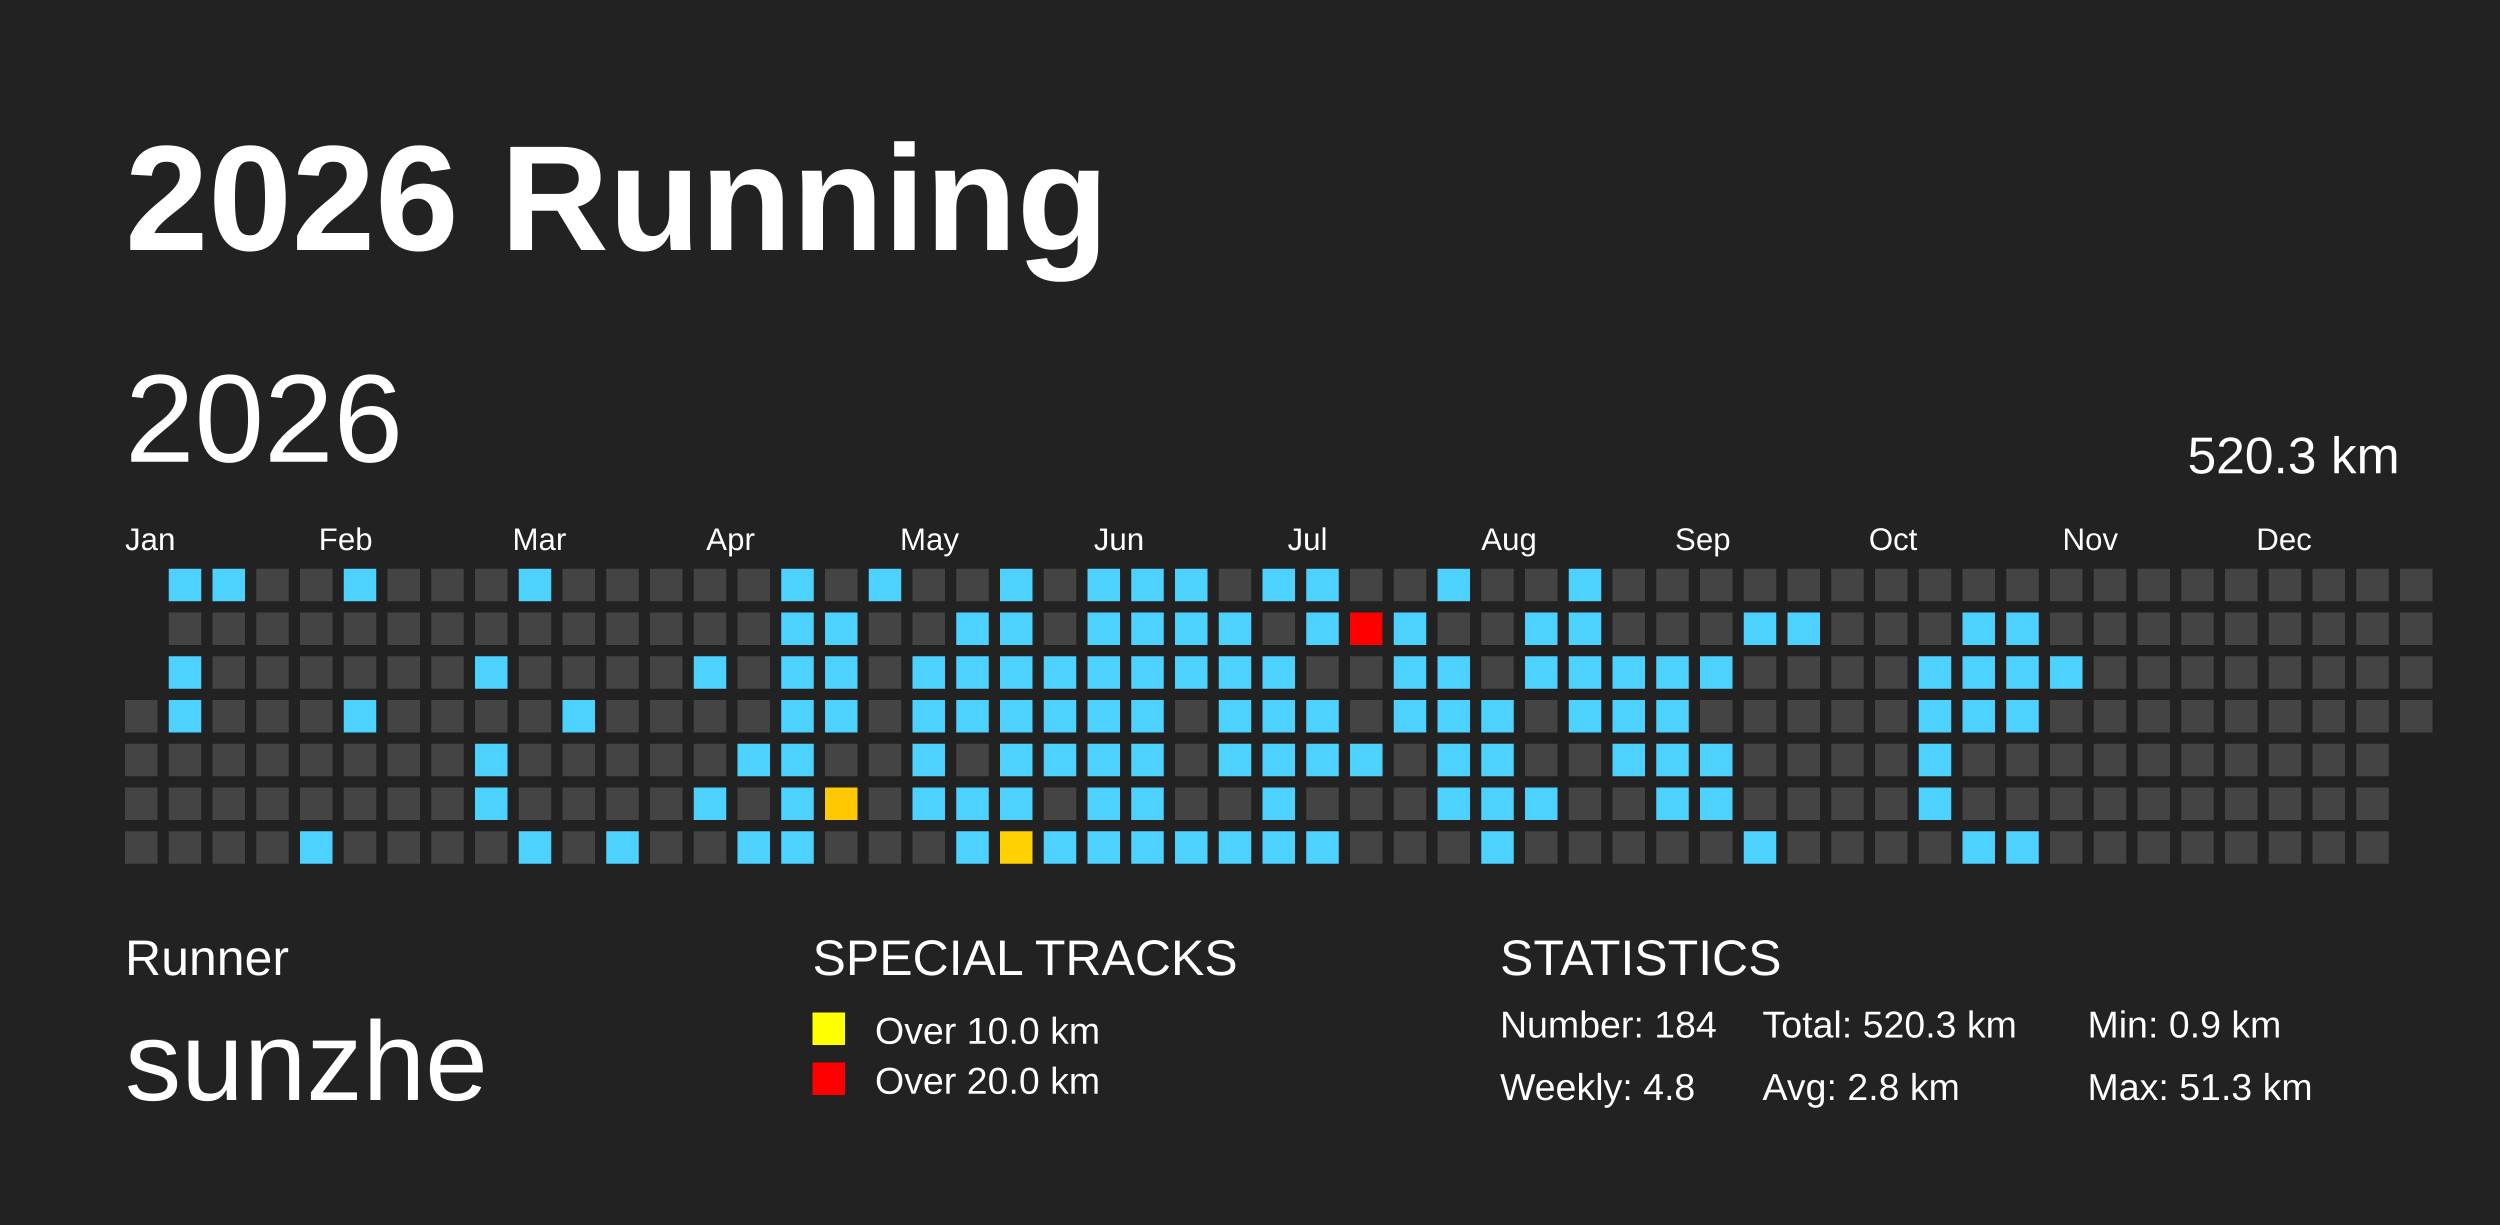
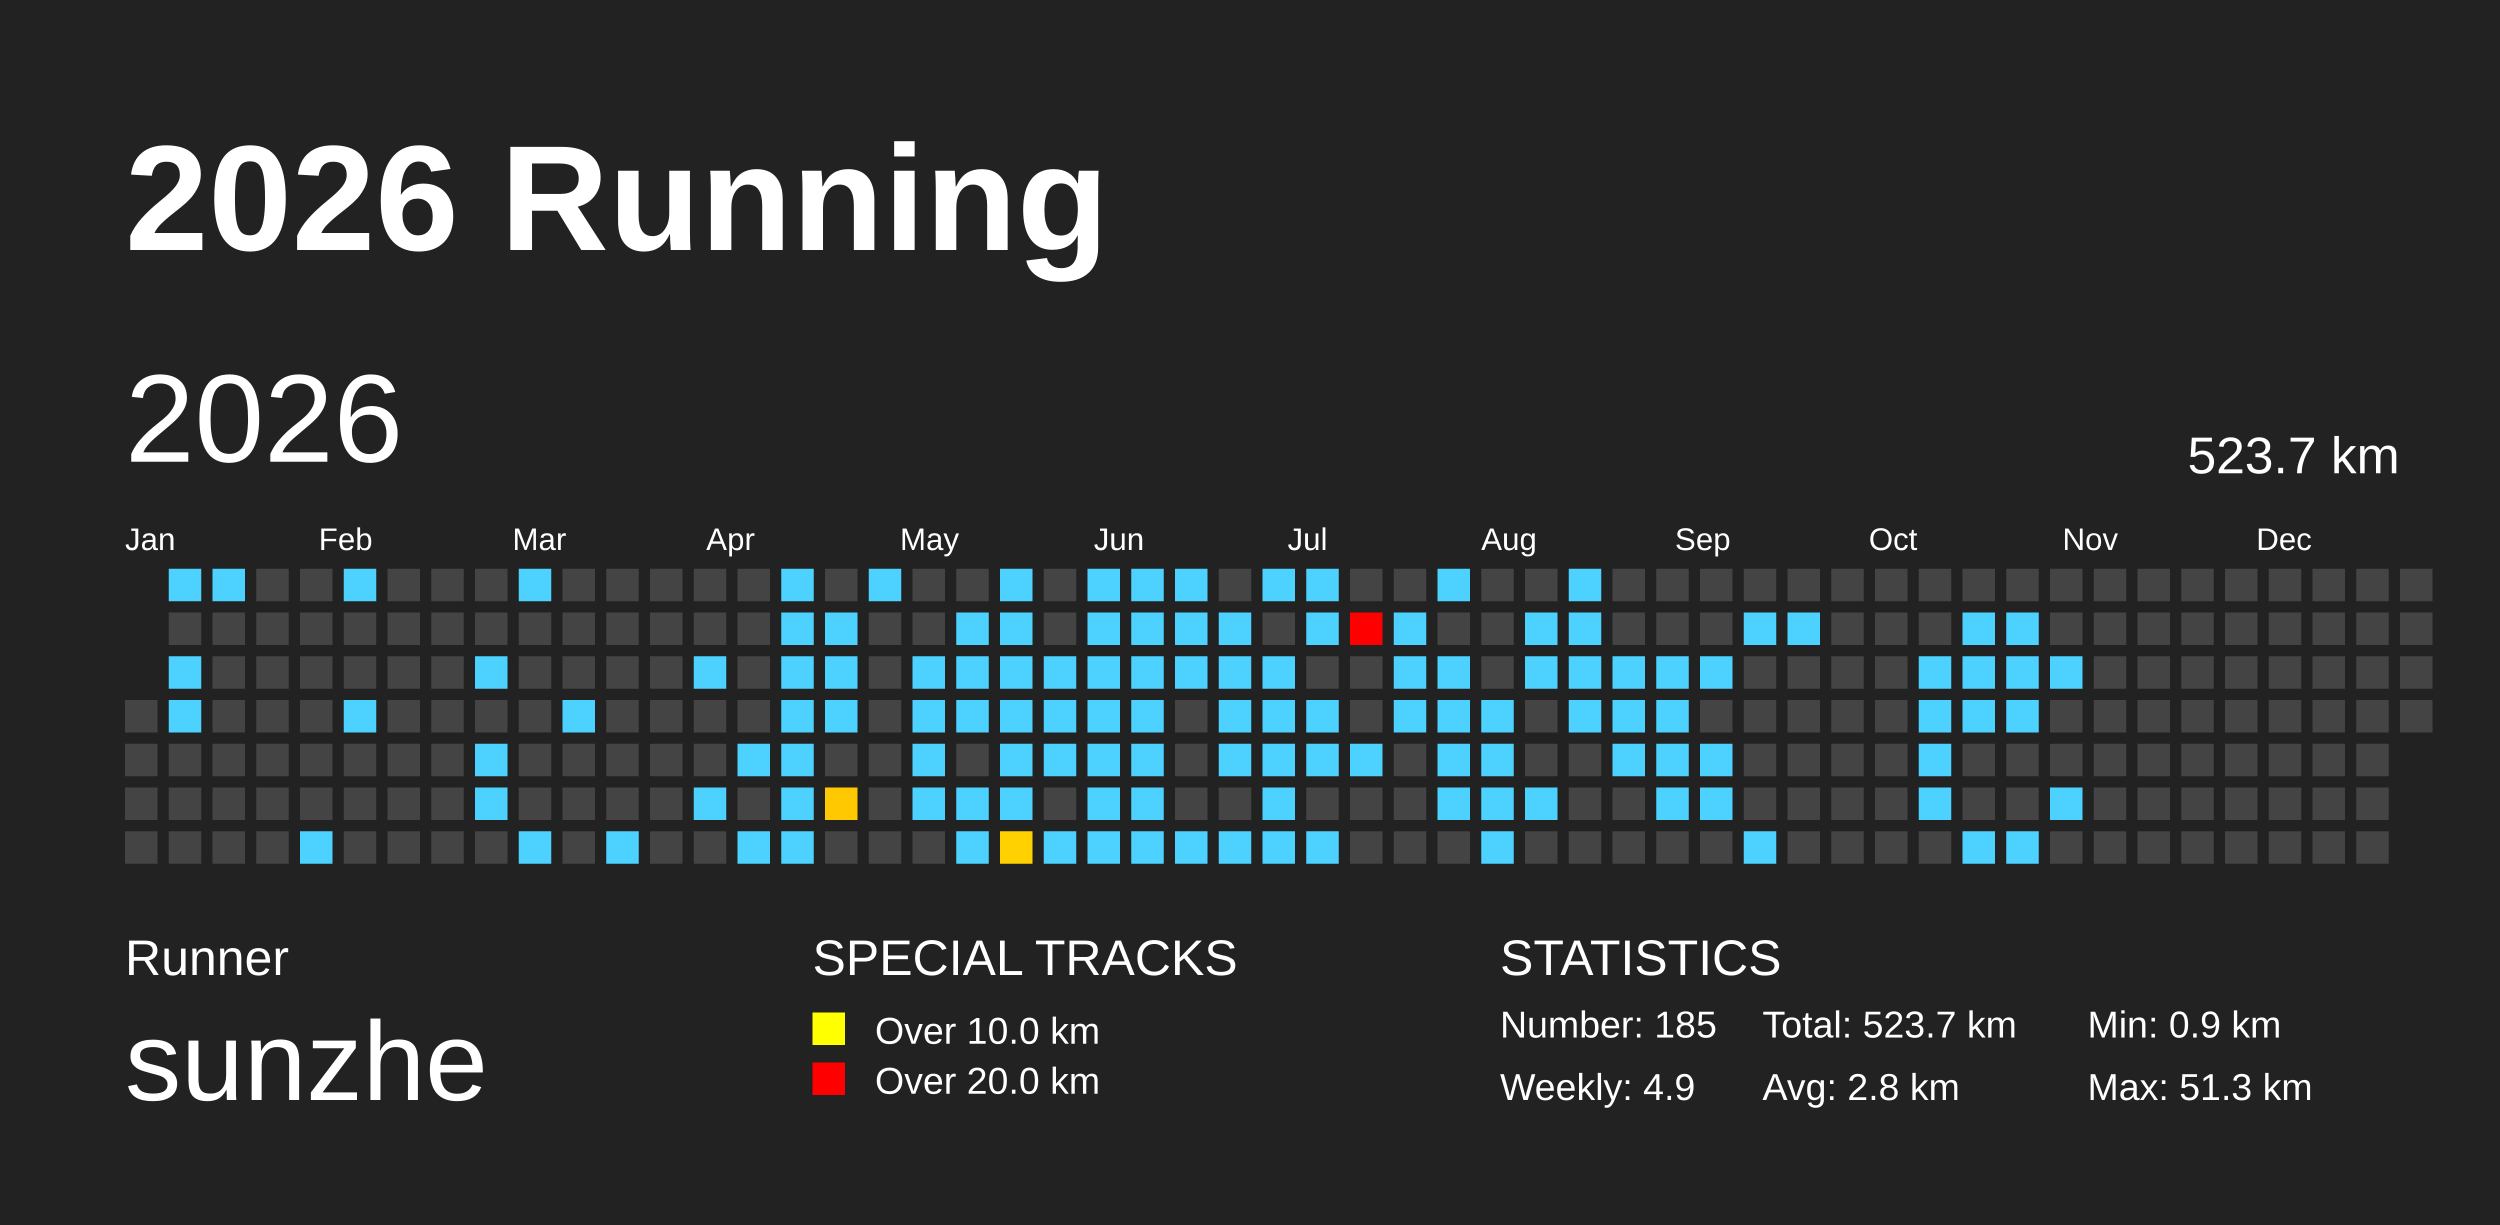
<svg xmlns="http://www.w3.org/2000/svg" baseProfile="full" height="98mm" version="1.1" viewBox="0,0,200,98" width="200mm">
  <defs />
  <rect fill="#222222" height="98" width="200" x="0" y="0" />
  <text fill="#FFFFFF" style="font-size:12px; font-family:Arial; font-weight:bold;" x="10" y="20">2026 Running</text>
  <text fill="#FFFFFF" style="font-size:4px; font-family:Arial" x="10" y="78">Runner</text>
  <text fill="#FFFFFF" style="font-size:9px; font-family:Arial" x="10" y="88">sunzhe</text>
  <text fill="#FFFFFF" style="font-size:4px; font-family:Arial" x="65" y="78">SPECIAL TRACKS</text>
  <rect fill="yellow" height="2.6" width="2.6" x="65" y="81" />
  <text fill="#FFFFFF" style="font-size:3px; font-family:Arial" x="70" y="83.5">Over 10.0 km</text>
  <rect fill="red" height="2.6" width="2.6" x="65" y="85" />
  <text fill="#FFFFFF" style="font-size:3px; font-family:Arial" x="70" y="87.5">Over 20.0 km</text>
  <text fill="#FFFFFF" style="font-size:4px; font-family:Arial" x="120" y="78">STATISTICS</text>
-   <text fill="#FFFFFF" style="font-size:3px; font-family:Arial" x="120" y="83">Number: 184</text>
-   <text fill="#FFFFFF" style="font-size:3px; font-family:Arial" x="120" y="88">Weekly: 4.8</text>
-   <text fill="#FFFFFF" style="font-size:3px; font-family:Arial" x="141" y="83">Total: 520.3 km</text>
+   <text fill="#FFFFFF" style="font-size:3px; font-family:Arial" x="120" y="83">Number: 185</text>
+   <text fill="#FFFFFF" style="font-size:3px; font-family:Arial" x="120" y="88">Weekly: 4.9</text>
+   <text fill="#FFFFFF" style="font-size:3px; font-family:Arial" x="141" y="83">Total: 523.7 km</text>
  <text fill="#FFFFFF" style="font-size:3px; font-family:Arial" x="141" y="88">Avg: 2.8 km</text>
  <text fill="#FFFFFF" style="font-size:3px; font-family:Arial" x="167" y="83">Min: 0.9 km</text>
  <text fill="#FFFFFF" style="font-size:3px; font-family:Arial" x="167" y="88">Max: 51.3 km</text>
  <text dominant-baseline="hanging" fill="#FFFFFF" style="font-size:10.0px; font-family:Arial;" x="10" y="30">2026</text>
-   <text dominant-baseline="hanging" fill="#FFFFFF" style="font-size:4.125px; font-family:Arial;" x="175" y="35">520.3 km</text>
+   <text dominant-baseline="hanging" fill="#FFFFFF" style="font-size:4.125px; font-family:Arial;" x="175" y="35">523.7 km</text>
  <text fill="#FFFFFF" style="font-size:2.5px; font-family:Arial" x="10.0" y="44">Jan</text>
  <text fill="#FFFFFF" style="font-size:2.5px; font-family:Arial" x="25.5" y="44">Feb</text>
  <text fill="#FFFFFF" style="font-size:2.5px; font-family:Arial" x="41.0" y="44">Mar</text>
  <text fill="#FFFFFF" style="font-size:2.5px; font-family:Arial" x="56.5" y="44">Apr</text>
  <text fill="#FFFFFF" style="font-size:2.5px; font-family:Arial" x="72.0" y="44">May</text>
  <text fill="#FFFFFF" style="font-size:2.5px; font-family:Arial" x="87.5" y="44">Jun</text>
  <text fill="#FFFFFF" style="font-size:2.5px; font-family:Arial" x="103.0" y="44">Jul</text>
  <text fill="#FFFFFF" style="font-size:2.5px; font-family:Arial" x="118.5" y="44">Aug</text>
  <text fill="#FFFFFF" style="font-size:2.5px; font-family:Arial" x="134.0" y="44">Sep</text>
  <text fill="#FFFFFF" style="font-size:2.5px; font-family:Arial" x="149.5" y="44">Oct</text>
  <text fill="#FFFFFF" style="font-size:2.5px; font-family:Arial" x="165.0" y="44">Nov</text>
  <text fill="#FFFFFF" style="font-size:2.5px; font-family:Arial" x="180.5" y="44">Dec</text>
  <rect fill="#444444" height="2.6" width="2.6" x="10.0" y="56.0" />
  <rect fill="#444444" height="2.6" width="2.6" x="10.0" y="59.5" />
  <rect fill="#444444" height="2.6" width="2.6" x="10.0" y="63.0" />
  <rect fill="#444444" height="2.6" width="2.6" x="10.0" y="66.5" />
  <rect fill="#4dd2ff" height="2.6" width="2.6" x="13.5" y="45.5" />
  <rect fill="#444444" height="2.6" width="2.6" x="13.5" y="49.0" />
  <rect fill="#4dd2ff" height="2.6" width="2.6" x="13.5" y="52.5" />
  <rect fill="#4dd2ff" height="2.6" width="2.6" x="13.5" y="56.0" />
  <rect fill="#444444" height="2.6" width="2.6" x="13.5" y="59.5" />
  <rect fill="#444444" height="2.6" width="2.6" x="13.5" y="63.0" />
  <rect fill="#444444" height="2.6" width="2.6" x="13.5" y="66.5" />
  <rect fill="#4dd2ff" height="2.6" width="2.6" x="17.0" y="45.5" />
  <rect fill="#444444" height="2.6" width="2.6" x="17.0" y="49.0" />
  <rect fill="#444444" height="2.6" width="2.6" x="17.0" y="52.5" />
  <rect fill="#444444" height="2.6" width="2.6" x="17.0" y="56.0" />
  <rect fill="#444444" height="2.6" width="2.6" x="17.0" y="59.5" />
  <rect fill="#444444" height="2.6" width="2.6" x="17.0" y="63.0" />
  <rect fill="#444444" height="2.6" width="2.6" x="17.0" y="66.5" />
  <rect fill="#444444" height="2.6" width="2.6" x="20.5" y="45.5" />
  <rect fill="#444444" height="2.6" width="2.6" x="20.5" y="49.0" />
  <rect fill="#444444" height="2.6" width="2.6" x="20.5" y="52.5" />
  <rect fill="#444444" height="2.6" width="2.6" x="20.5" y="56.0" />
  <rect fill="#444444" height="2.6" width="2.6" x="20.5" y="59.5" />
  <rect fill="#444444" height="2.6" width="2.6" x="20.5" y="63.0" />
  <rect fill="#444444" height="2.6" width="2.6" x="20.5" y="66.5" />
  <rect fill="#444444" height="2.6" width="2.6" x="24.0" y="45.5" />
  <rect fill="#444444" height="2.6" width="2.6" x="24.0" y="49.0" />
  <rect fill="#444444" height="2.6" width="2.6" x="24.0" y="52.5" />
  <rect fill="#444444" height="2.6" width="2.6" x="24.0" y="56.0" />
  <rect fill="#444444" height="2.6" width="2.6" x="24.0" y="59.5" />
  <rect fill="#444444" height="2.6" width="2.6" x="24.0" y="63.0" />
  <rect fill="#4dd2ff" height="2.6" width="2.6" x="24.0" y="66.5" />
  <rect fill="#4dd2ff" height="2.6" width="2.6" x="27.5" y="45.5" />
  <rect fill="#444444" height="2.6" width="2.6" x="27.5" y="49.0" />
  <rect fill="#444444" height="2.6" width="2.6" x="27.5" y="52.5" />
  <rect fill="#4dd2ff" height="2.6" width="2.6" x="27.5" y="56.0" />
  <rect fill="#444444" height="2.6" width="2.6" x="27.5" y="59.5" />
  <rect fill="#444444" height="2.6" width="2.6" x="27.5" y="63.0" />
  <rect fill="#444444" height="2.6" width="2.6" x="27.5" y="66.5" />
  <rect fill="#444444" height="2.6" width="2.6" x="31.0" y="45.5" />
  <rect fill="#444444" height="2.6" width="2.6" x="31.0" y="49.0" />
  <rect fill="#444444" height="2.6" width="2.6" x="31.0" y="52.5" />
  <rect fill="#444444" height="2.6" width="2.6" x="31.0" y="56.0" />
  <rect fill="#444444" height="2.6" width="2.6" x="31.0" y="59.5" />
  <rect fill="#444444" height="2.6" width="2.6" x="31.0" y="63.0" />
  <rect fill="#444444" height="2.6" width="2.6" x="31.0" y="66.5" />
  <rect fill="#444444" height="2.6" width="2.6" x="34.5" y="45.5" />
  <rect fill="#444444" height="2.6" width="2.6" x="34.5" y="49.0" />
  <rect fill="#444444" height="2.6" width="2.6" x="34.5" y="52.5" />
  <rect fill="#444444" height="2.6" width="2.6" x="34.5" y="56.0" />
  <rect fill="#444444" height="2.6" width="2.6" x="34.5" y="59.5" />
  <rect fill="#444444" height="2.6" width="2.6" x="34.5" y="63.0" />
  <rect fill="#444444" height="2.6" width="2.6" x="34.5" y="66.5" />
  <rect fill="#444444" height="2.6" width="2.6" x="38.0" y="45.5" />
  <rect fill="#444444" height="2.6" width="2.6" x="38.0" y="49.0" />
  <rect fill="#4dd2ff" height="2.6" width="2.6" x="38.0" y="52.5" />
  <rect fill="#444444" height="2.6" width="2.6" x="38.0" y="56.0" />
  <rect fill="#4dd2ff" height="2.6" width="2.6" x="38.0" y="59.5" />
  <rect fill="#4dd2ff" height="2.6" width="2.6" x="38.0" y="63.0" />
  <rect fill="#444444" height="2.6" width="2.6" x="38.0" y="66.5" />
  <rect fill="#4dd2ff" height="2.6" width="2.6" x="41.5" y="45.5" />
  <rect fill="#444444" height="2.6" width="2.6" x="41.5" y="49.0" />
  <rect fill="#444444" height="2.6" width="2.6" x="41.5" y="52.5" />
  <rect fill="#444444" height="2.6" width="2.6" x="41.5" y="56.0" />
  <rect fill="#444444" height="2.6" width="2.6" x="41.5" y="59.5" />
  <rect fill="#444444" height="2.6" width="2.6" x="41.5" y="63.0" />
  <rect fill="#4dd2ff" height="2.6" width="2.6" x="41.5" y="66.5" />
  <rect fill="#444444" height="2.6" width="2.6" x="45.0" y="45.5" />
  <rect fill="#444444" height="2.6" width="2.6" x="45.0" y="49.0" />
  <rect fill="#444444" height="2.6" width="2.6" x="45.0" y="52.5" />
  <rect fill="#4dd2ff" height="2.6" width="2.6" x="45.0" y="56.0" />
  <rect fill="#444444" height="2.6" width="2.6" x="45.0" y="59.5" />
  <rect fill="#444444" height="2.6" width="2.6" x="45.0" y="63.0" />
  <rect fill="#444444" height="2.6" width="2.6" x="45.0" y="66.5" />
  <rect fill="#444444" height="2.6" width="2.6" x="48.5" y="45.5" />
  <rect fill="#444444" height="2.6" width="2.6" x="48.5" y="49.0" />
  <rect fill="#444444" height="2.6" width="2.6" x="48.5" y="52.5" />
  <rect fill="#444444" height="2.6" width="2.6" x="48.5" y="56.0" />
  <rect fill="#444444" height="2.6" width="2.6" x="48.5" y="59.5" />
  <rect fill="#444444" height="2.6" width="2.6" x="48.5" y="63.0" />
  <rect fill="#4dd2ff" height="2.6" width="2.6" x="48.5" y="66.5" />
  <rect fill="#444444" height="2.6" width="2.6" x="52.0" y="45.5" />
  <rect fill="#444444" height="2.6" width="2.6" x="52.0" y="49.0" />
  <rect fill="#444444" height="2.6" width="2.6" x="52.0" y="52.5" />
  <rect fill="#444444" height="2.6" width="2.6" x="52.0" y="56.0" />
  <rect fill="#444444" height="2.6" width="2.6" x="52.0" y="59.5" />
  <rect fill="#444444" height="2.6" width="2.6" x="52.0" y="63.0" />
  <rect fill="#444444" height="2.6" width="2.6" x="52.0" y="66.5" />
  <rect fill="#444444" height="2.6" width="2.6" x="55.5" y="45.5" />
  <rect fill="#444444" height="2.6" width="2.6" x="55.5" y="49.0" />
  <rect fill="#4dd2ff" height="2.6" width="2.6" x="55.5" y="52.5" />
  <rect fill="#444444" height="2.6" width="2.6" x="55.5" y="56.0" />
  <rect fill="#444444" height="2.6" width="2.6" x="55.5" y="59.5" />
  <rect fill="#4dd2ff" height="2.6" width="2.6" x="55.5" y="63.0" />
  <rect fill="#444444" height="2.6" width="2.6" x="55.5" y="66.5" />
  <rect fill="#444444" height="2.6" width="2.6" x="59.0" y="45.5" />
  <rect fill="#444444" height="2.6" width="2.6" x="59.0" y="49.0" />
  <rect fill="#444444" height="2.6" width="2.6" x="59.0" y="52.5" />
  <rect fill="#444444" height="2.6" width="2.6" x="59.0" y="56.0" />
  <rect fill="#4dd2ff" height="2.6" width="2.6" x="59.0" y="59.5" />
  <rect fill="#444444" height="2.6" width="2.6" x="59.0" y="63.0" />
  <rect fill="#4dd2ff" height="2.6" width="2.6" x="59.0" y="66.5" />
  <rect fill="#4dd2ff" height="2.6" width="2.6" x="62.5" y="45.5" />
  <rect fill="#4dd2ff" height="2.6" width="2.6" x="62.5" y="49.0" />
  <rect fill="#4dd2ff" height="2.6" width="2.6" x="62.5" y="52.5" />
  <rect fill="#4dd2ff" height="2.6" width="2.6" x="62.5" y="56.0" />
  <rect fill="#4dd2ff" height="2.6" width="2.6" x="62.5" y="59.5" />
  <rect fill="#4dd2ff" height="2.6" width="2.6" x="62.5" y="63.0" />
  <rect fill="#4dd2ff" height="2.6" width="2.6" x="62.5" y="66.5" />
  <rect fill="#444444" height="2.6" width="2.6" x="66.0" y="45.5" />
  <rect fill="#4dd2ff" height="2.6" width="2.6" x="66.0" y="49.0" />
  <rect fill="#4dd2ff" height="2.6" width="2.6" x="66.0" y="52.5" />
  <rect fill="#4dd2ff" height="2.6" width="2.6" x="66.0" y="56.0" />
  <rect fill="#444444" height="2.6" width="2.6" x="66.0" y="59.5" />
  <rect fill="#ffc800" height="2.6" width="2.6" x="66.0" y="63.0" />
  <rect fill="#444444" height="2.6" width="2.6" x="66.0" y="66.5" />
  <rect fill="#4dd2ff" height="2.6" width="2.6" x="69.5" y="45.5" />
  <rect fill="#444444" height="2.6" width="2.6" x="69.5" y="49.0" />
  <rect fill="#444444" height="2.6" width="2.6" x="69.5" y="52.5" />
  <rect fill="#444444" height="2.6" width="2.6" x="69.5" y="56.0" />
  <rect fill="#444444" height="2.6" width="2.6" x="69.5" y="59.5" />
  <rect fill="#444444" height="2.6" width="2.6" x="69.5" y="63.0" />
  <rect fill="#444444" height="2.6" width="2.6" x="69.5" y="66.5" />
  <rect fill="#444444" height="2.6" width="2.6" x="73.0" y="45.5" />
  <rect fill="#444444" height="2.6" width="2.6" x="73.0" y="49.0" />
  <rect fill="#4dd2ff" height="2.6" width="2.6" x="73.0" y="52.5" />
  <rect fill="#4dd2ff" height="2.6" width="2.6" x="73.0" y="56.0" />
  <rect fill="#4dd2ff" height="2.6" width="2.6" x="73.0" y="59.5" />
  <rect fill="#4dd2ff" height="2.6" width="2.6" x="73.0" y="63.0" />
  <rect fill="#444444" height="2.6" width="2.6" x="73.0" y="66.5" />
  <rect fill="#444444" height="2.6" width="2.6" x="76.5" y="45.5" />
  <rect fill="#4dd2ff" height="2.6" width="2.6" x="76.5" y="49.0" />
  <rect fill="#4dd2ff" height="2.6" width="2.6" x="76.5" y="52.5" />
  <rect fill="#4dd2ff" height="2.6" width="2.6" x="76.5" y="56.0" />
  <rect fill="#444444" height="2.6" width="2.6" x="76.5" y="59.5" />
  <rect fill="#4dd2ff" height="2.6" width="2.6" x="76.5" y="63.0" />
  <rect fill="#4dd2ff" height="2.6" width="2.6" x="76.5" y="66.5" />
  <rect fill="#4dd2ff" height="2.6" width="2.6" x="80.0" y="45.5" />
  <rect fill="#4dd2ff" height="2.6" width="2.6" x="80.0" y="49.0" />
  <rect fill="#4dd2ff" height="2.6" width="2.6" x="80.0" y="52.5" />
  <rect fill="#4dd2ff" height="2.6" width="2.6" x="80.0" y="56.0" />
  <rect fill="#4dd2ff" height="2.6" width="2.6" x="80.0" y="59.5" />
  <rect fill="#4dd2ff" height="2.6" width="2.6" x="80.0" y="63.0" />
  <rect fill="#ffd100" height="2.6" width="2.6" x="80.0" y="66.5" />
  <rect fill="#444444" height="2.6" width="2.6" x="83.5" y="45.5" />
  <rect fill="#444444" height="2.6" width="2.6" x="83.5" y="49.0" />
  <rect fill="#4dd2ff" height="2.6" width="2.6" x="83.5" y="52.5" />
  <rect fill="#4dd2ff" height="2.6" width="2.6" x="83.5" y="56.0" />
  <rect fill="#4dd2ff" height="2.6" width="2.6" x="83.5" y="59.5" />
  <rect fill="#444444" height="2.6" width="2.6" x="83.5" y="63.0" />
  <rect fill="#4dd2ff" height="2.6" width="2.6" x="83.5" y="66.5" />
  <rect fill="#4dd2ff" height="2.6" width="2.6" x="87.0" y="45.5" />
  <rect fill="#4dd2ff" height="2.6" width="2.6" x="87.0" y="49.0" />
  <rect fill="#4dd2ff" height="2.6" width="2.6" x="87.0" y="52.5" />
  <rect fill="#4dd2ff" height="2.6" width="2.6" x="87.0" y="56.0" />
  <rect fill="#4dd2ff" height="2.6" width="2.6" x="87.0" y="59.5" />
  <rect fill="#4dd2ff" height="2.6" width="2.6" x="87.0" y="63.0" />
  <rect fill="#4dd2ff" height="2.6" width="2.6" x="87.0" y="66.5" />
  <rect fill="#4dd2ff" height="2.6" width="2.6" x="90.5" y="45.5" />
  <rect fill="#4dd2ff" height="2.6" width="2.6" x="90.5" y="49.0" />
  <rect fill="#4dd2ff" height="2.6" width="2.6" x="90.5" y="52.5" />
  <rect fill="#4dd2ff" height="2.6" width="2.6" x="90.5" y="56.0" />
  <rect fill="#4dd2ff" height="2.6" width="2.6" x="90.5" y="59.5" />
  <rect fill="#4dd2ff" height="2.6" width="2.6" x="90.5" y="63.0" />
  <rect fill="#4dd2ff" height="2.6" width="2.6" x="90.5" y="66.5" />
  <rect fill="#4dd2ff" height="2.6" width="2.6" x="94.0" y="45.5" />
  <rect fill="#4dd2ff" height="2.6" width="2.6" x="94.0" y="49.0" />
  <rect fill="#4dd2ff" height="2.6" width="2.6" x="94.0" y="52.5" />
  <rect fill="#444444" height="2.6" width="2.6" x="94.0" y="56.0" />
  <rect fill="#444444" height="2.6" width="2.6" x="94.0" y="59.5" />
  <rect fill="#444444" height="2.6" width="2.6" x="94.0" y="63.0" />
  <rect fill="#4dd2ff" height="2.6" width="2.6" x="94.0" y="66.5" />
  <rect fill="#444444" height="2.6" width="2.6" x="97.5" y="45.5" />
  <rect fill="#4dd2ff" height="2.6" width="2.6" x="97.5" y="49.0" />
  <rect fill="#4dd2ff" height="2.6" width="2.6" x="97.5" y="52.5" />
  <rect fill="#4dd2ff" height="2.6" width="2.6" x="97.5" y="56.0" />
  <rect fill="#4dd2ff" height="2.6" width="2.6" x="97.5" y="59.5" />
  <rect fill="#444444" height="2.6" width="2.6" x="97.5" y="63.0" />
  <rect fill="#4dd2ff" height="2.6" width="2.6" x="97.5" y="66.5" />
  <rect fill="#4dd2ff" height="2.6" width="2.6" x="101.0" y="45.5" />
  <rect fill="#444444" height="2.6" width="2.6" x="101.0" y="49.0" />
  <rect fill="#4dd2ff" height="2.6" width="2.6" x="101.0" y="52.5" />
  <rect fill="#4dd2ff" height="2.6" width="2.6" x="101.0" y="56.0" />
  <rect fill="#4dd2ff" height="2.6" width="2.6" x="101.0" y="59.5" />
  <rect fill="#4dd2ff" height="2.6" width="2.6" x="101.0" y="63.0" />
  <rect fill="#4dd2ff" height="2.6" width="2.6" x="101.0" y="66.5" />
  <rect fill="#4dd2ff" height="2.6" width="2.6" x="104.5" y="45.5" />
  <rect fill="#4dd2ff" height="2.6" width="2.6" x="104.5" y="49.0" />
  <rect fill="#444444" height="2.6" width="2.6" x="104.5" y="52.5" />
  <rect fill="#4dd2ff" height="2.6" width="2.6" x="104.5" y="56.0" />
  <rect fill="#4dd2ff" height="2.6" width="2.6" x="104.5" y="59.5" />
  <rect fill="#444444" height="2.6" width="2.6" x="104.5" y="63.0" />
  <rect fill="#4dd2ff" height="2.6" width="2.6" x="104.5" y="66.5" />
  <rect fill="#444444" height="2.6" width="2.6" x="108.0" y="45.5" />
  <rect fill="red" height="2.6" width="2.6" x="108.0" y="49.0" />
  <rect fill="#444444" height="2.6" width="2.6" x="108.0" y="52.5" />
  <rect fill="#444444" height="2.6" width="2.6" x="108.0" y="56.0" />
  <rect fill="#4dd2ff" height="2.6" width="2.6" x="108.0" y="59.5" />
  <rect fill="#444444" height="2.6" width="2.6" x="108.0" y="63.0" />
  <rect fill="#444444" height="2.6" width="2.6" x="108.0" y="66.5" />
  <rect fill="#444444" height="2.6" width="2.6" x="111.5" y="45.5" />
  <rect fill="#4dd2ff" height="2.6" width="2.6" x="111.5" y="49.0" />
  <rect fill="#4dd2ff" height="2.6" width="2.6" x="111.5" y="52.5" />
  <rect fill="#4dd2ff" height="2.6" width="2.6" x="111.5" y="56.0" />
  <rect fill="#444444" height="2.6" width="2.6" x="111.5" y="59.5" />
  <rect fill="#444444" height="2.6" width="2.6" x="111.5" y="63.0" />
  <rect fill="#444444" height="2.6" width="2.6" x="111.5" y="66.5" />
  <rect fill="#4dd2ff" height="2.6" width="2.6" x="115.0" y="45.5" />
  <rect fill="#444444" height="2.6" width="2.6" x="115.0" y="49.0" />
  <rect fill="#4dd2ff" height="2.6" width="2.6" x="115.0" y="52.5" />
  <rect fill="#4dd2ff" height="2.6" width="2.6" x="115.0" y="56.0" />
  <rect fill="#4dd2ff" height="2.6" width="2.6" x="115.0" y="59.5" />
  <rect fill="#4dd2ff" height="2.6" width="2.6" x="115.0" y="63.0" />
  <rect fill="#444444" height="2.6" width="2.6" x="115.0" y="66.5" />
  <rect fill="#444444" height="2.6" width="2.6" x="118.5" y="45.5" />
  <rect fill="#444444" height="2.6" width="2.6" x="118.5" y="49.0" />
  <rect fill="#444444" height="2.6" width="2.6" x="118.5" y="52.5" />
  <rect fill="#4dd2ff" height="2.6" width="2.6" x="118.5" y="56.0" />
  <rect fill="#4dd2ff" height="2.6" width="2.6" x="118.5" y="59.5" />
  <rect fill="#4dd2ff" height="2.6" width="2.6" x="118.5" y="63.0" />
  <rect fill="#4dd2ff" height="2.6" width="2.6" x="118.5" y="66.5" />
  <rect fill="#444444" height="2.6" width="2.6" x="122.0" y="45.5" />
  <rect fill="#4dd2ff" height="2.6" width="2.6" x="122.0" y="49.0" />
  <rect fill="#4dd2ff" height="2.6" width="2.6" x="122.0" y="52.5" />
  <rect fill="#444444" height="2.6" width="2.6" x="122.0" y="56.0" />
  <rect fill="#444444" height="2.6" width="2.6" x="122.0" y="59.5" />
  <rect fill="#4dd2ff" height="2.6" width="2.6" x="122.0" y="63.0" />
  <rect fill="#444444" height="2.6" width="2.6" x="122.0" y="66.5" />
  <rect fill="#4dd2ff" height="2.6" width="2.6" x="125.5" y="45.5" />
  <rect fill="#4dd2ff" height="2.6" width="2.6" x="125.5" y="49.0" />
  <rect fill="#4dd2ff" height="2.6" width="2.6" x="125.5" y="52.5" />
  <rect fill="#4dd2ff" height="2.6" width="2.6" x="125.5" y="56.0" />
  <rect fill="#444444" height="2.6" width="2.6" x="125.5" y="59.5" />
  <rect fill="#444444" height="2.6" width="2.6" x="125.5" y="63.0" />
  <rect fill="#444444" height="2.6" width="2.6" x="125.5" y="66.5" />
  <rect fill="#444444" height="2.6" width="2.6" x="129.0" y="45.5" />
  <rect fill="#444444" height="2.6" width="2.6" x="129.0" y="49.0" />
  <rect fill="#4dd2ff" height="2.6" width="2.6" x="129.0" y="52.5" />
  <rect fill="#4dd2ff" height="2.6" width="2.6" x="129.0" y="56.0" />
  <rect fill="#4dd2ff" height="2.6" width="2.6" x="129.0" y="59.5" />
  <rect fill="#444444" height="2.6" width="2.6" x="129.0" y="63.0" />
  <rect fill="#444444" height="2.6" width="2.6" x="129.0" y="66.5" />
  <rect fill="#444444" height="2.6" width="2.6" x="132.5" y="45.5" />
  <rect fill="#444444" height="2.6" width="2.6" x="132.5" y="49.0" />
  <rect fill="#4dd2ff" height="2.6" width="2.6" x="132.5" y="52.5" />
  <rect fill="#4dd2ff" height="2.6" width="2.6" x="132.5" y="56.0" />
  <rect fill="#4dd2ff" height="2.6" width="2.6" x="132.5" y="59.5" />
  <rect fill="#4dd2ff" height="2.6" width="2.6" x="132.5" y="63.0" />
  <rect fill="#444444" height="2.6" width="2.6" x="132.5" y="66.5" />
  <rect fill="#444444" height="2.6" width="2.6" x="136.0" y="45.5" />
  <rect fill="#444444" height="2.6" width="2.6" x="136.0" y="49.0" />
  <rect fill="#4dd2ff" height="2.6" width="2.6" x="136.0" y="52.5" />
  <rect fill="#444444" height="2.6" width="2.6" x="136.0" y="56.0" />
  <rect fill="#4dd2ff" height="2.6" width="2.6" x="136.0" y="59.5" />
  <rect fill="#4dd2ff" height="2.6" width="2.6" x="136.0" y="63.0" />
  <rect fill="#444444" height="2.6" width="2.6" x="136.0" y="66.5" />
  <rect fill="#444444" height="2.6" width="2.6" x="139.5" y="45.5" />
  <rect fill="#4dd2ff" height="2.6" width="2.6" x="139.5" y="49.0" />
  <rect fill="#444444" height="2.6" width="2.6" x="139.5" y="52.5" />
  <rect fill="#444444" height="2.6" width="2.6" x="139.5" y="56.0" />
  <rect fill="#444444" height="2.6" width="2.6" x="139.5" y="59.5" />
  <rect fill="#444444" height="2.6" width="2.6" x="139.5" y="63.0" />
  <rect fill="#4dd2ff" height="2.6" width="2.6" x="139.5" y="66.5" />
  <rect fill="#444444" height="2.6" width="2.6" x="143.0" y="45.5" />
  <rect fill="#4dd2ff" height="2.6" width="2.6" x="143.0" y="49.0" />
  <rect fill="#444444" height="2.6" width="2.6" x="143.0" y="52.5" />
  <rect fill="#444444" height="2.6" width="2.6" x="143.0" y="56.0" />
  <rect fill="#444444" height="2.6" width="2.6" x="143.0" y="59.5" />
  <rect fill="#444444" height="2.6" width="2.6" x="143.0" y="63.0" />
  <rect fill="#444444" height="2.6" width="2.6" x="143.0" y="66.5" />
  <rect fill="#444444" height="2.6" width="2.6" x="146.5" y="45.5" />
  <rect fill="#444444" height="2.6" width="2.6" x="146.5" y="49.0" />
  <rect fill="#444444" height="2.6" width="2.6" x="146.5" y="52.5" />
  <rect fill="#444444" height="2.6" width="2.6" x="146.5" y="56.0" />
  <rect fill="#444444" height="2.6" width="2.6" x="146.5" y="59.5" />
  <rect fill="#444444" height="2.6" width="2.6" x="146.5" y="63.0" />
  <rect fill="#444444" height="2.6" width="2.6" x="146.5" y="66.5" />
  <rect fill="#444444" height="2.6" width="2.6" x="150.0" y="45.5" />
  <rect fill="#444444" height="2.6" width="2.6" x="150.0" y="49.0" />
  <rect fill="#444444" height="2.6" width="2.6" x="150.0" y="52.5" />
  <rect fill="#444444" height="2.6" width="2.6" x="150.0" y="56.0" />
  <rect fill="#444444" height="2.6" width="2.6" x="150.0" y="59.5" />
  <rect fill="#444444" height="2.6" width="2.6" x="150.0" y="63.0" />
  <rect fill="#444444" height="2.6" width="2.6" x="150.0" y="66.5" />
  <rect fill="#444444" height="2.6" width="2.6" x="153.5" y="45.5" />
  <rect fill="#444444" height="2.6" width="2.6" x="153.5" y="49.0" />
  <rect fill="#4dd2ff" height="2.6" width="2.6" x="153.5" y="52.5" />
  <rect fill="#4dd2ff" height="2.6" width="2.6" x="153.5" y="56.0" />
  <rect fill="#4dd2ff" height="2.6" width="2.6" x="153.5" y="59.5" />
  <rect fill="#4dd2ff" height="2.6" width="2.6" x="153.5" y="63.0" />
  <rect fill="#444444" height="2.6" width="2.6" x="153.5" y="66.5" />
  <rect fill="#444444" height="2.6" width="2.6" x="157.0" y="45.5" />
  <rect fill="#4dd2ff" height="2.6" width="2.6" x="157.0" y="49.0" />
  <rect fill="#4dd2ff" height="2.6" width="2.6" x="157.0" y="52.5" />
  <rect fill="#4dd2ff" height="2.6" width="2.6" x="157.0" y="56.0" />
  <rect fill="#444444" height="2.6" width="2.6" x="157.0" y="59.5" />
  <rect fill="#444444" height="2.6" width="2.6" x="157.0" y="63.0" />
  <rect fill="#4dd2ff" height="2.6" width="2.6" x="157.0" y="66.5" />
  <rect fill="#444444" height="2.6" width="2.6" x="160.5" y="45.5" />
  <rect fill="#4dd2ff" height="2.6" width="2.6" x="160.5" y="49.0" />
  <rect fill="#4dd2ff" height="2.6" width="2.6" x="160.5" y="52.5" />
  <rect fill="#4dd2ff" height="2.6" width="2.6" x="160.5" y="56.0" />
  <rect fill="#444444" height="2.6" width="2.6" x="160.5" y="59.5" />
  <rect fill="#444444" height="2.6" width="2.6" x="160.5" y="63.0" />
  <rect fill="#4dd2ff" height="2.6" width="2.6" x="160.5" y="66.5" />
  <rect fill="#444444" height="2.6" width="2.6" x="164.0" y="45.5" />
  <rect fill="#444444" height="2.6" width="2.6" x="164.0" y="49.0" />
  <rect fill="#4dd2ff" height="2.6" width="2.6" x="164.0" y="52.5" />
  <rect fill="#444444" height="2.6" width="2.6" x="164.0" y="56.0" />
  <rect fill="#444444" height="2.6" width="2.6" x="164.0" y="59.5" />
-   <rect fill="#444444" height="2.6" width="2.6" x="164.0" y="63.0" />
+   <rect fill="#4dd2ff" height="2.6" width="2.6" x="164.0" y="63.0" />
  <rect fill="#444444" height="2.6" width="2.6" x="164.0" y="66.5" />
  <rect fill="#444444" height="2.6" width="2.6" x="167.5" y="45.5" />
  <rect fill="#444444" height="2.6" width="2.6" x="167.5" y="49.0" />
  <rect fill="#444444" height="2.6" width="2.6" x="167.5" y="52.5" />
  <rect fill="#444444" height="2.6" width="2.6" x="167.5" y="56.0" />
  <rect fill="#444444" height="2.6" width="2.6" x="167.5" y="59.5" />
  <rect fill="#444444" height="2.6" width="2.6" x="167.5" y="63.0" />
  <rect fill="#444444" height="2.6" width="2.6" x="167.5" y="66.5" />
  <rect fill="#444444" height="2.6" width="2.6" x="171.0" y="45.5" />
  <rect fill="#444444" height="2.6" width="2.6" x="171.0" y="49.0" />
  <rect fill="#444444" height="2.6" width="2.6" x="171.0" y="52.5" />
  <rect fill="#444444" height="2.6" width="2.6" x="171.0" y="56.0" />
  <rect fill="#444444" height="2.6" width="2.6" x="171.0" y="59.5" />
  <rect fill="#444444" height="2.6" width="2.6" x="171.0" y="63.0" />
  <rect fill="#444444" height="2.6" width="2.6" x="171.0" y="66.5" />
  <rect fill="#444444" height="2.6" width="2.6" x="174.5" y="45.5" />
  <rect fill="#444444" height="2.6" width="2.6" x="174.5" y="49.0" />
  <rect fill="#444444" height="2.6" width="2.6" x="174.5" y="52.5" />
  <rect fill="#444444" height="2.6" width="2.6" x="174.5" y="56.0" />
  <rect fill="#444444" height="2.6" width="2.6" x="174.5" y="59.5" />
  <rect fill="#444444" height="2.6" width="2.6" x="174.5" y="63.0" />
  <rect fill="#444444" height="2.6" width="2.6" x="174.5" y="66.5" />
  <rect fill="#444444" height="2.6" width="2.6" x="178.0" y="45.5" />
  <rect fill="#444444" height="2.6" width="2.6" x="178.0" y="49.0" />
  <rect fill="#444444" height="2.6" width="2.6" x="178.0" y="52.5" />
  <rect fill="#444444" height="2.6" width="2.6" x="178.0" y="56.0" />
  <rect fill="#444444" height="2.6" width="2.6" x="178.0" y="59.5" />
  <rect fill="#444444" height="2.6" width="2.6" x="178.0" y="63.0" />
  <rect fill="#444444" height="2.6" width="2.6" x="178.0" y="66.5" />
  <rect fill="#444444" height="2.6" width="2.6" x="181.5" y="45.5" />
  <rect fill="#444444" height="2.6" width="2.6" x="181.5" y="49.0" />
  <rect fill="#444444" height="2.6" width="2.6" x="181.5" y="52.5" />
  <rect fill="#444444" height="2.6" width="2.6" x="181.5" y="56.0" />
  <rect fill="#444444" height="2.6" width="2.6" x="181.5" y="59.5" />
  <rect fill="#444444" height="2.6" width="2.6" x="181.5" y="63.0" />
  <rect fill="#444444" height="2.6" width="2.6" x="181.5" y="66.5" />
  <rect fill="#444444" height="2.6" width="2.6" x="185.0" y="45.5" />
  <rect fill="#444444" height="2.6" width="2.6" x="185.0" y="49.0" />
  <rect fill="#444444" height="2.6" width="2.6" x="185.0" y="52.5" />
  <rect fill="#444444" height="2.6" width="2.6" x="185.0" y="56.0" />
  <rect fill="#444444" height="2.6" width="2.6" x="185.0" y="59.5" />
  <rect fill="#444444" height="2.6" width="2.6" x="185.0" y="63.0" />
  <rect fill="#444444" height="2.6" width="2.6" x="185.0" y="66.5" />
  <rect fill="#444444" height="2.6" width="2.6" x="188.5" y="45.5" />
  <rect fill="#444444" height="2.6" width="2.6" x="188.5" y="49.0" />
  <rect fill="#444444" height="2.6" width="2.6" x="188.5" y="52.5" />
  <rect fill="#444444" height="2.6" width="2.6" x="188.5" y="56.0" />
  <rect fill="#444444" height="2.6" width="2.6" x="188.5" y="59.5" />
  <rect fill="#444444" height="2.6" width="2.6" x="188.5" y="63.0" />
  <rect fill="#444444" height="2.6" width="2.6" x="188.5" y="66.5" />
  <rect fill="#444444" height="2.6" width="2.6" x="192.0" y="45.5" />
  <rect fill="#444444" height="2.6" width="2.6" x="192.0" y="49.0" />
  <rect fill="#444444" height="2.6" width="2.6" x="192.0" y="52.5" />
  <rect fill="#444444" height="2.6" width="2.6" x="192.0" y="56.0" />
</svg>
